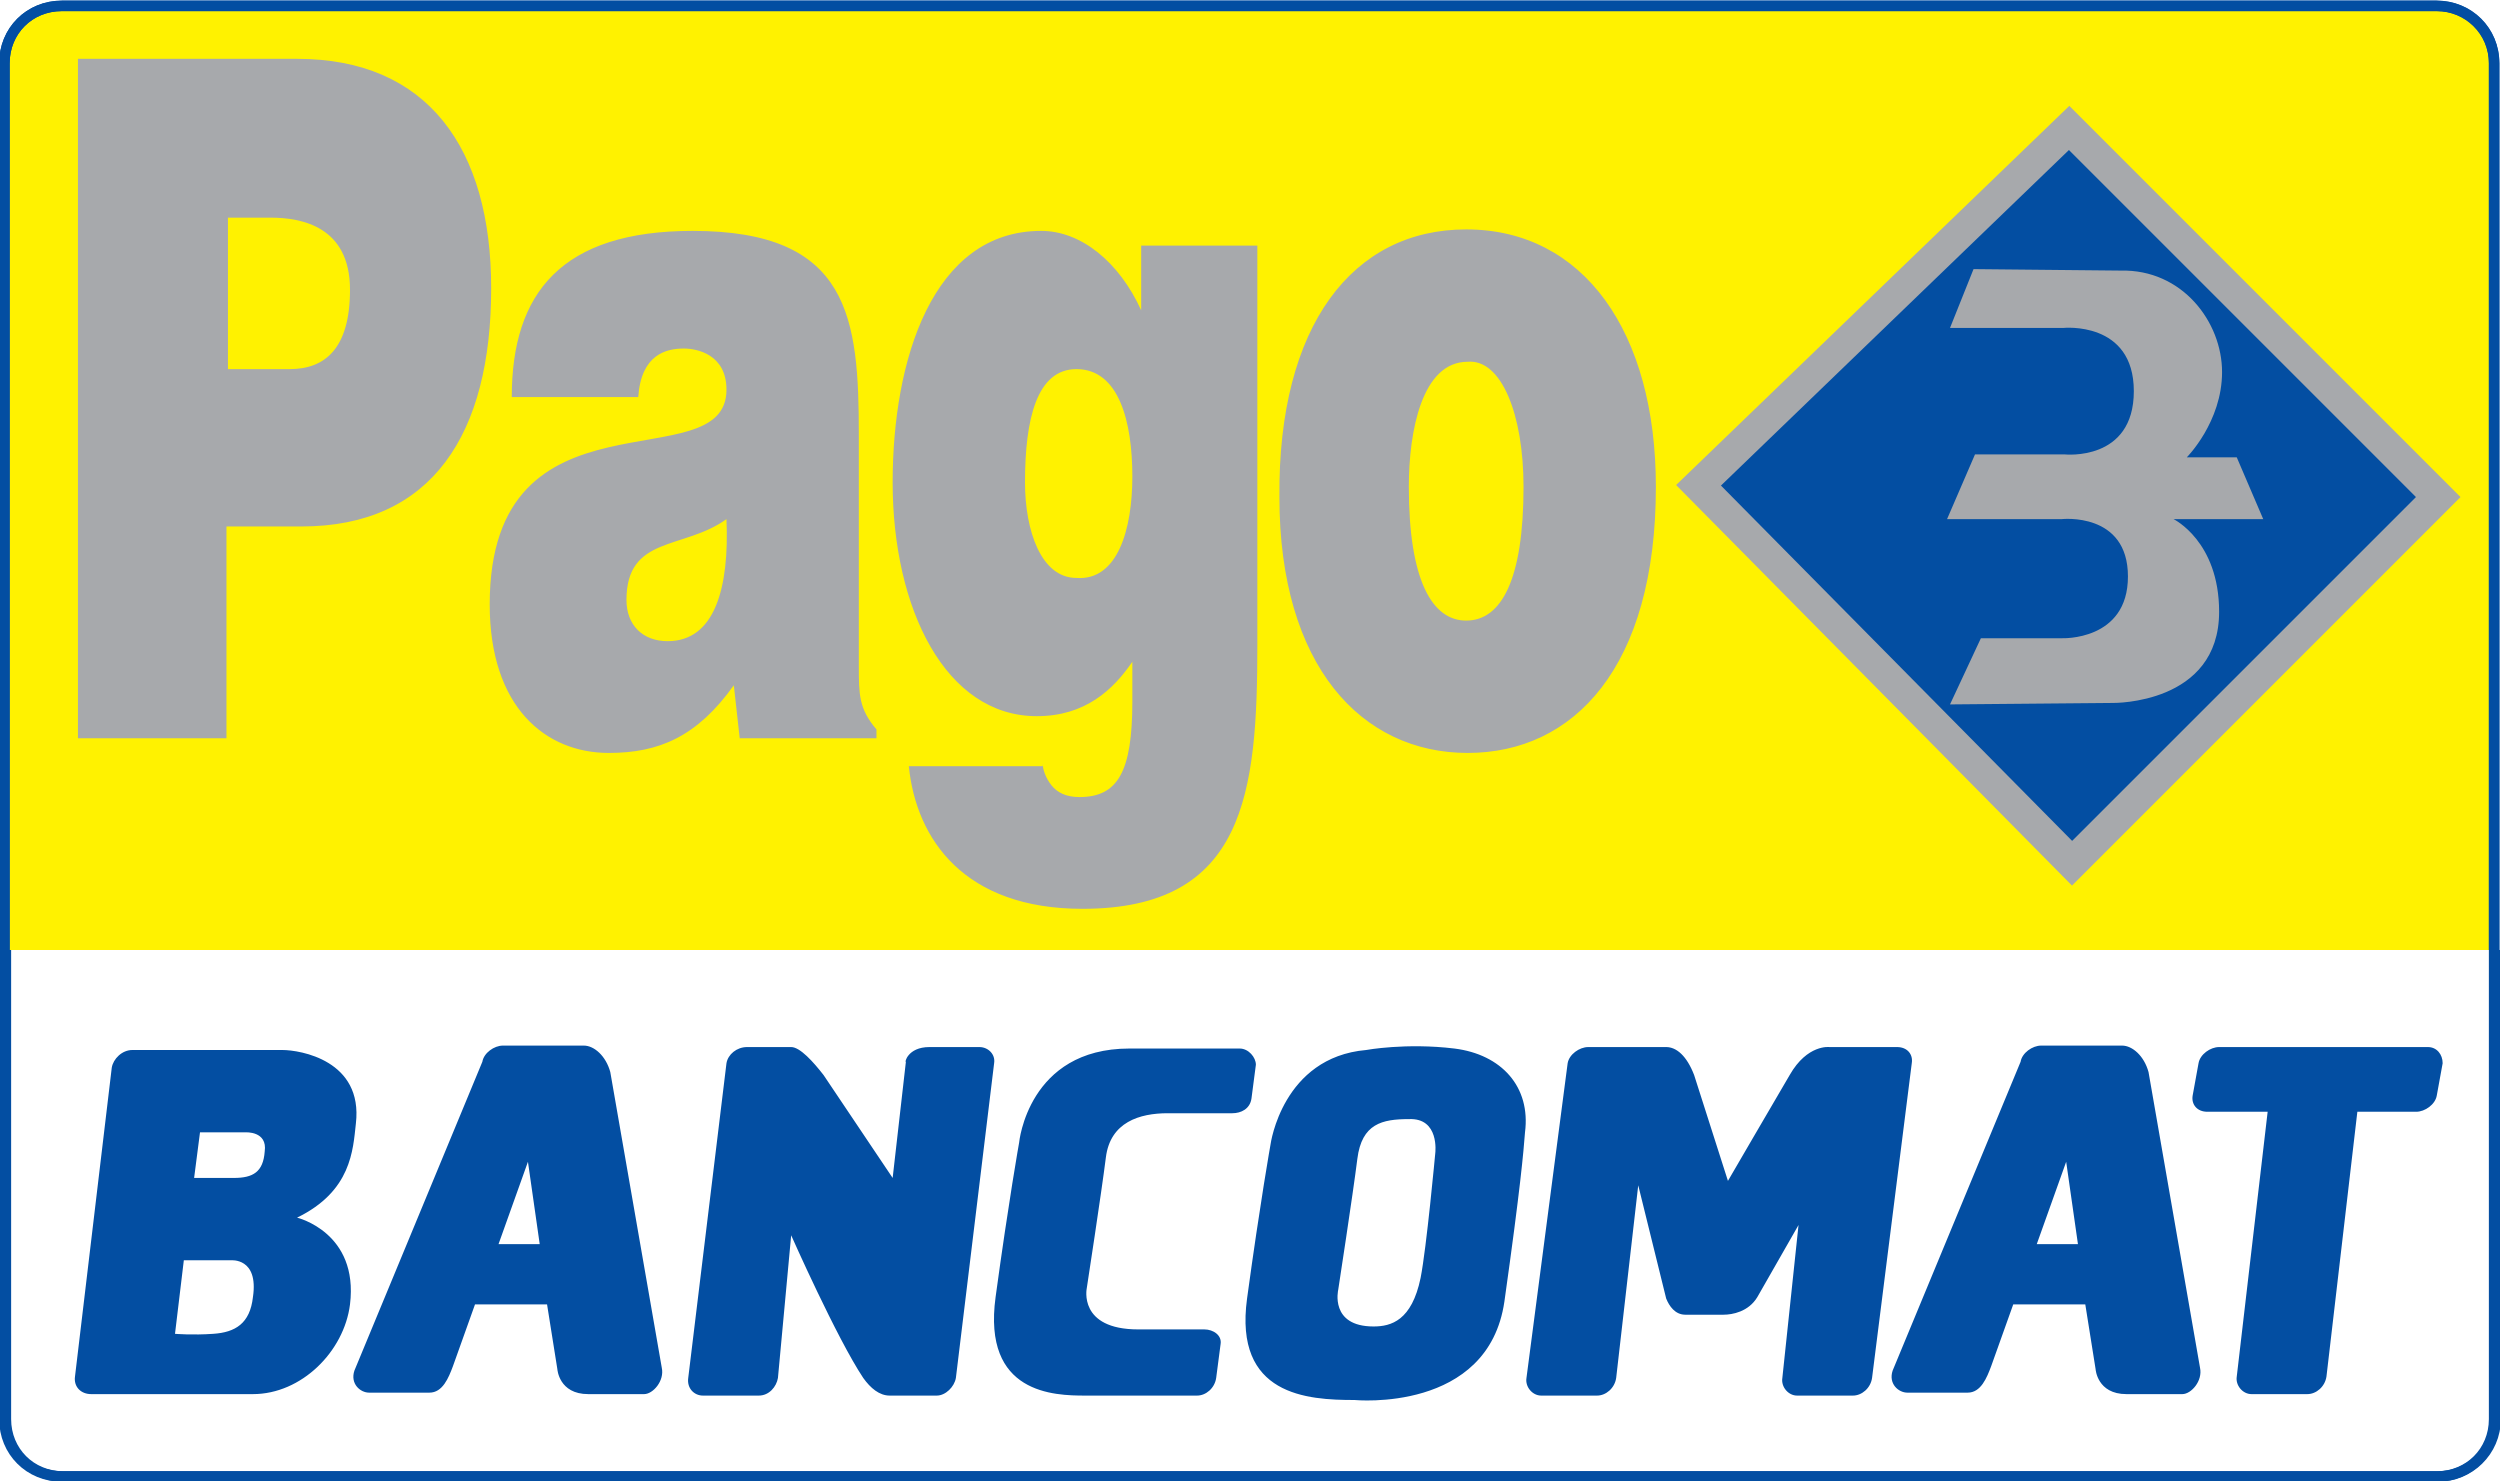
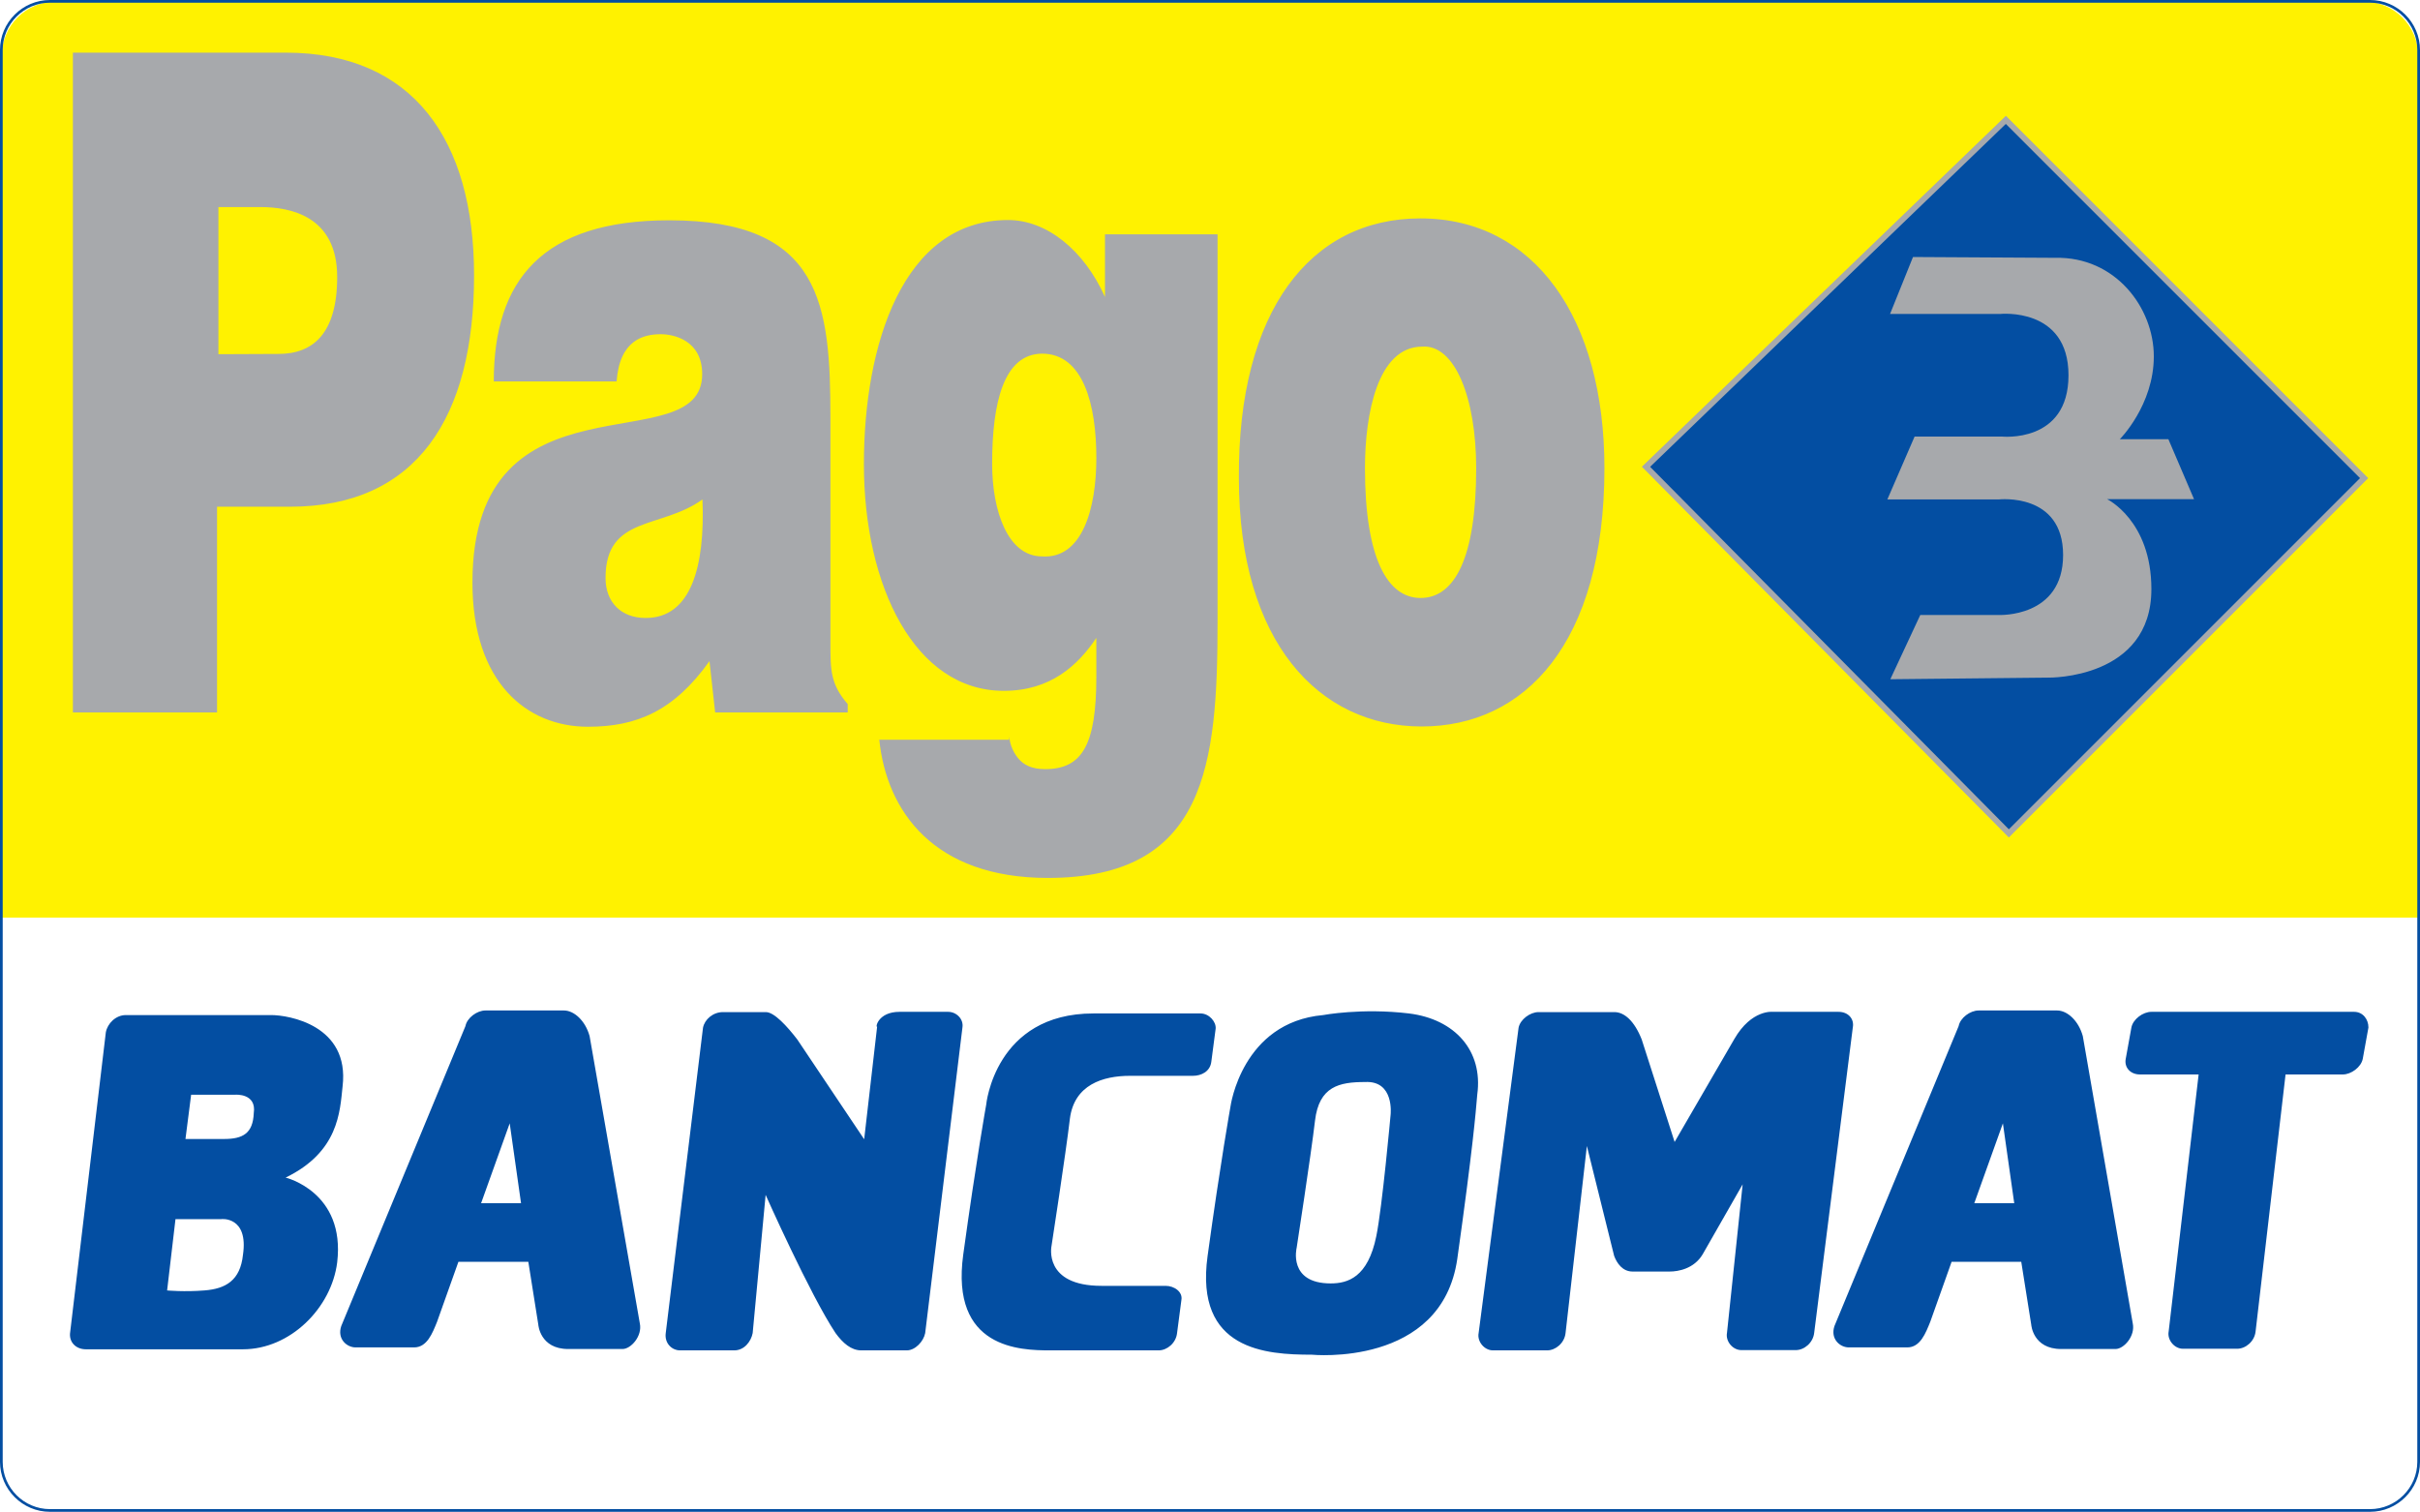
- <svg xmlns="http://www.w3.org/2000/svg" viewBox="0 0 170 100.7" enable-background="new 0 0 170 100.7">
-   <g>
-     <g>
-       <path fill="none" stroke="#034EA2" stroke-width=".714" stroke-miterlimit="2.613" d="M.4 64.6v31.9c0 2.2 1.7 3.9 3.9 3.9h161.5c2.1 0 3.9-1.7 3.9-3.9V64.6" />
-       <path fill="#FFF200" d="M169.6 64.6V4.3c0-2.2-1.7-3.9-3.9-3.9H4.2C2 .4.3 2.1.3 4.3v60.3h169.3z" />
-       <path fill="none" stroke="#034EA2" stroke-width=".714" stroke-miterlimit="2.613" d="M169.6 64.6V4.3c0-2.2-1.7-3.9-3.9-3.9H4.2C2 .4.3 2.1.3 4.3v60.3" />
-       <path fill="#034EA2" d="M115.5 33l25.2-24.3 25.1 25.1-24.9 24.9L115.5 33z" />
-       <path fill="none" stroke="#A7A9AC" stroke-width="2.143" stroke-miterlimit="2.613" d="M115.5 33l25.2-24.3 25.1 25.1-24.9 24.9L115.5 33z" />
-       <path fill="#A7A9AC" d="M134.2 18.3l-1.6 4h7.7s4.8-.5 4.8 4.3-4.7 4.3-4.7 4.3h-6.1l-1.9 4.4h7.8s4.5-.5 4.5 3.9-4.5 4.2-4.5 4.2h-5.5l-2.1 4.5 11.1-.1s7.2.1 7.2-6.2c0-4.8-3.1-6.3-3.1-6.3h6.1l-1.8-4.2h-3.4s2.4-2.4 2.4-5.8-2.7-7-6.9-6.9l-10-.1zM19.7 25.1c2.4 0 4.1-1.4 4.1-5.4 0-4.3-3.3-4.9-5.4-4.9h-2.9v10.3h4.2zM5.3 50.2V4h14.9c8.9 0 13.2 6.1 13.2 15.6 0 9.9-4 16.2-12.9 16.2h-5.1v14.4H5.3zM49.4 35.3c-2.9 2.1-6.8 1.1-6.8 5.5 0 1.7 1.1 2.8 2.8 2.8 3.2 0 4.2-3.6 4-8.3zm.9 14.9l-.4-3.6c-2.5 3.5-5.1 4.6-8.5 4.6-4.3 0-8.1-3.1-8.1-10.1 0-15.3 16.1-8.3 16.1-14.6 0-2.4-2-2.8-2.9-2.8-1.2 0-2.9.4-3.1 3.3h-8.6c0-7.1 3.4-11.3 12.3-11.3 10.7 0 11.3 5.9 11.3 13.9v15.7c0 1.9 0 2.9 1.2 4.3v.6h-9.3zM69.7 32.8c0 3.3 1.1 6.5 3.5 6.5 2.8.2 3.8-3.3 3.8-6.9 0-3.7-.9-7.3-3.8-7.3-2.7 0-3.5 3.4-3.5 7.7zm1.2 19.1c0 .4.2 1 .6 1.5.4.5 1 .8 1.9.8 2.6 0 3.6-1.7 3.6-6.5V45c-1.3 1.9-3.2 3.7-6.5 3.7-6.2 0-9.8-7.3-9.8-15.9 0-8.3 2.7-17.1 10.1-17.1 2.7 0 5.3 2.1 6.8 5.4v-4.4h7.9v27.1c0 10.1-.8 18-11.9 18-8 0-11.3-4.7-11.8-9.7h9.1v-.2zM95.8 33.1c0 6.4 1.6 9.1 3.9 9.1 2.4 0 3.9-2.8 3.9-9.1 0-4.9-1.5-8.7-3.8-8.5-3.1 0-4 4.7-4 8.5zm3.9-17.5c8 0 12.9 7 12.9 17.5 0 12.3-5.6 18.1-12.8 18.1-7.2 0-12.8-5.9-12.8-17.4-.1-11.7 5-18.2 12.7-18.2z" />
-       <path fill="none" stroke="#034EA2" stroke-width=".714" stroke-miterlimit="2.613" d="M169.6 96.5c0 2.2-1.7 3.9-3.9 3.9H4.2C2 100.4.3 98.7.3 96.5V4.3C.3 2.1 2 .4 4.2.4h161.5c2.1 0 3.9 1.7 3.9 3.9v92.2z" />
-       <path fill="#034EA2" d="M165.1 71.2h-14.2c-.6 0-1.3.5-1.4 1.1l-.4 2.2c-.1.6.3 1.1 1 1.1h4.1l-2.1 18c-.1.6.4 1.2 1 1.2h3.8c.6 0 1.2-.5 1.3-1.2l2.1-18h4c.6 0 1.3-.5 1.4-1.1l.4-2.2c0-.6-.4-1.1-1-1.1zM117.5 80.3l-2.3-7.2c-.5-1.3-1.2-1.9-1.9-1.9H108c-.6 0-1.3.5-1.4 1.1l-2.8 21.4c-.1.6.4 1.2 1 1.2h3.8c.6 0 1.2-.5 1.3-1.2l1.5-13.1 1.9 7.7c.2.5.6 1.1 1.3 1.1h2.6c.6 0 1.7-.2 2.3-1.2l2.8-4.9-1.1 10.4c-.1.6.4 1.2 1 1.2h3.8c.6 0 1.2-.5 1.3-1.2l2.7-21.4c.1-.6-.3-1.1-1-1.1h-4.6s-1.5-.2-2.7 1.9c-1 1.7-4.2 7.2-4.2 7.2zM63.2 71.2h3.4c.6 0 1.1.5 1 1.1L65 93.7c-.1.6-.7 1.2-1.3 1.2h-3.2c-.7 0-1.3-.5-1.8-1.2-1.8-2.7-4.9-9.7-4.9-9.7l-.9 9.7c-.1.6-.6 1.2-1.3 1.2h-3.8c-.6 0-1.1-.5-1-1.2l2.6-21.4c.1-.6.7-1.1 1.4-1.1h3c.6 0 1.5 1 2.2 1.9l4.7 7 .9-7.9c-.1.1.1-1 1.6-1zM33.9 84.6l2-5.6.8 5.6h-2.8zm7.6-11.7c-.3-1.1-1.1-1.8-1.8-1.8h-5.5c-.6 0-1.3.5-1.4 1.1l-8.7 21c-.3.9.4 1.5 1 1.5h4.1c.9 0 1.3-1 1.6-1.8l1.5-4.2h4.9l.7 4.4s.1 1.7 2.1 1.7h3.8c.6 0 1.4-.9 1.2-1.8l-3.5-20.1zM138.5 84.6l2-5.6.8 5.6h-2.8zm7.6-11.7c-.3-1.1-1.1-1.8-1.8-1.8h-5.5c-.6 0-1.3.5-1.4 1.1l-8.7 21c-.3.9.4 1.5 1 1.5h4.1c.9 0 1.3-1 1.6-1.8l1.5-4.2h4.9l.7 4.4s.1 1.7 2.1 1.7h3.8c.6 0 1.4-.9 1.2-1.8l-3.5-20.1zM84.3 71.3h-7.5c-6.9 0-7.5 6.4-7.5 6.4s-.7 3.9-1.6 10.5c-.9 6.6 4 6.7 6.1 6.7h7.6c.6 0 1.2-.5 1.3-1.2l.3-2.3c.1-.6-.5-1-1.1-1h-4.5c-4.1 0-3.5-2.8-3.5-2.8s1-6.5 1.3-8.9c.3-2.4 2.3-3 4.2-3h4.4c.6 0 1.2-.3 1.3-1l.3-2.3c0-.5-.5-1.1-1.1-1.1zM97.6 78.4s-.6 6.5-1 8.5c-.6 2.9-2 3.3-3.2 3.3-3 0-2.4-2.5-2.4-2.5s1-6.5 1.3-8.9c.3-2.4 1.7-2.7 3.5-2.7 2.1-.1 1.8 2.3 1.8 2.3zm1.3-7.1c-3.3-.4-6 .1-6 .1-5.7.5-6.5 6.4-6.5 6.4s-.7 3.9-1.6 10.5c-.9 6.6 4.1 6.9 7.3 6.9 0 0 9.1.9 10.2-6.7 1.1-7.8 1.3-10.2 1.4-11.5.4-3.1-1.6-5.3-4.8-5.7zM15.9 80.1h-2.7l.4-3.1h3.1s1.5-.1 1.3 1.3c-.1 1.4-.8 1.8-2.1 1.8zm1.3 8.1c-.2 1.8-1.2 2.4-2.7 2.5-1.4.1-2.6 0-2.6 0l.6-5h3.2s1.9-.2 1.5 2.5zm3-5.4c3.7-1.8 3.8-4.6 4-6.4.5-4.3-3.8-5-5-5H9c-.7 0-1.3.6-1.4 1.2l-2.5 21c-.1.7.4 1.2 1.1 1.2h11c3.3 0 6.2-2.9 6.6-6.1.6-4.9-3.6-5.9-3.6-5.9z" />
-     </g>
-   </g>
+ <svg xmlns="http://www.w3.org/2000/svg" viewBox="14.3 17 896.4 560" enable-background="new 14.3 17 896.4 560">
+   <path fill="#FFF200" d="M910.1 356.9V38.1c0-11.6-9-20.6-20.6-20.6h-854c-11.7 0-20.6 9-20.6 20.6v318.8h895.2z" />
+   <path class="img-cards" fill="#034EA2" d="M624 189.9L757.3 61.4 890 194.1 758.4 325.7z" />
+   <path fill="none" stroke="#A7A9AC" stroke-width="2.143" stroke-miterlimit="2.613" d="M624 189.9L757.3 61.4 890 194.1 758.4 325.7z" />
+   <path fill="#A7A9AC" d="M722.9 112.2l-8.5 21.1h40.7s25.4-2.7 25.4 22.7-24.8 22.7-24.8 22.7h-32.2L713.4 202h41.3s23.8-2.7 23.8 20.6-23.8 22.2-23.8 22.2h-29.1l-11.1 23.8 58.7-.6s38 .6 38-32.8c0-25.4-16.4-33.3-16.4-33.3H827l-9.5-22.2h-18s12.6-12.6 12.6-30.7-14.3-37-36.5-36.5l-52.7-.3zM117.5 148.1c12.6 0 21.7-7.4 21.7-28.5 0-22.7-17.5-25.9-28.5-25.9H95.2v54.5l22.3-.1zM41.3 280.9V36.5h78.8c47.1 0 69.8 32.2 69.8 82.5 0 52.4-21.1 85.7-68.2 85.7h-27v76.2H41.3zM274.5 202c-15.3 11.1-35.9 5.8-35.9 29.1 0 9 5.8 14.8 14.8 14.8 16.9.1 22.1-19.1 21.1-43.9zm4.7 78.9l-2.1-19c-13.2 18.5-27 24.3-45 24.3-22.7 0-42.8-16.4-42.8-53.4 0-80.9 85.1-43.9 85.1-77.2 0-12.6-10.6-14.8-15.3-14.8-6.4 0-15.3 2.1-16.4 17.5h-45.5c0-37.6 18-59.7 65-59.7 56.6 0 59.7 31.2 59.7 73.5v83c0 10.1 0 15.3 6.4 22.7v3.1h-49.1zM381.8 188.8c0 17.5 5.8 34.3 18.5 34.3 14.8 1 20.1-17.5 20.1-36.5 0-19.6-4.8-38.6-20.1-38.6-14.2.1-18.5 18.1-18.5 40.8zm6.4 101c0 2.1 1 5.3 3.1 7.9 2.1 2.7 5.3 4.2 10.1 4.2 13.8 0 19-9 19-34.3v-14.3c-6.8 10.1-16.9 19.6-34.3 19.6-32.8 0-51.8-38.6-51.8-84 0-43.9 14.3-90.4 53.4-90.4 14.3 0 28.1 11.1 35.9 28.5v-23.2h41.7V247c0 53.4-4.2 95.2-62.9 95.2-42.3 0-59.7-24.8-62.4-51.2h48.1l.1-1.2zM519.9 190.4c0 33.8 8.5 48.1 20.6 48.1 12.6 0 20.6-14.8 20.6-48.1 0-25.9-7.9-46-20.1-45-16.4.1-21.1 24.9-21.1 45zm20.5-92.5c42.3 0 68.2 37 68.2 92.5 0 65-29.6 95.7-67.7 95.7-38 0-67.7-31.2-67.7-92-.4-61.9 26.5-96.2 67.2-96.2z" />
+   <path fill="#034EA2" d="M886.3 391.8h-75.1c-3.1 0-6.8 2.7-7.4 5.8l-2.1 11.6c-.6 3.1 1.6 5.8 5.3 5.8h21.7l-11.1 95.2c-.6 3.1 2.1 6.4 5.3 6.4H843c3.1 0 6.4-2.7 6.8-6.4l11.1-95.2h21.2c3.1 0 6.8-2.7 7.4-5.8l2.1-11.6c0-3.1-2.1-5.8-5.3-5.8zM634.6 440l-12.2-38c-2.7-6.8-6.4-10.1-10.1-10.1h-28.1c-3.1 0-6.8 2.7-7.4 5.8L562 510.8c-.6 3.1 2.1 6.4 5.3 6.4h20.1c3.1 0 6.4-2.7 6.8-6.4l7.9-69.3 10.1 40.7c1 2.7 3.1 5.8 6.8 5.8h13.8c3.1 0 9-1 12.2-6.4l14.8-25.9-5.8 55c-.6 3.1 2.1 6.4 5.3 6.4h20.2c3.1 0 6.4-2.7 6.8-6.4l14.3-113.1c.6-3.1-1.6-5.8-5.3-5.8H671s-7.9-1-14.3 10.1c-5.2 9-22.1 38.1-22.1 38.1zM347.5 391.8h18c3.1 0 5.8 2.7 5.3 5.8L357 510.8c-.6 3.1-3.7 6.4-6.8 6.4h-16.9c-3.7 0-6.8-2.7-9.5-6.4-9.5-14.3-25.9-51.2-25.9-51.2l-4.8 51.2c-.6 3.1-3.1 6.4-6.8 6.4h-20.1c-3.1 0-5.8-2.7-5.3-6.4l13.8-113.1c.6-3.1 3.7-5.8 7.4-5.8H298c3.1 0 7.9 5.3 11.6 10.1l24.8 37 4.8-41.7c-.7.4.3-5.5 8.3-5.5zM192.5 462.7l10.6-29.6 4.2 29.6h-14.8zm40.2-61.9c-1.6-5.8-5.8-9.5-9.5-9.5h-29.1c-3.1 0-6.8 2.7-7.4 5.8l-46 111.1c-1.6 4.8 2.1 7.9 5.3 7.9h21.7c4.8 0 6.8-5.3 8.5-9.5l7.9-22.2H210l3.7 23.3s.6 9 11.1 9h20.1c3.1 0 7.4-4.8 6.4-9.5l-18.6-106.4zM745.6 462.7l10.6-29.6 4.2 29.6h-14.8zm40.2-61.9c-1.6-5.8-5.8-9.5-9.5-9.5h-29.1c-3.1 0-6.8 2.7-7.4 5.8l-46 111.1c-1.6 4.8 2.1 7.9 5.3 7.9h21.7c4.8 0 6.8-5.3 8.5-9.5l7.9-22.2H763l3.7 23.3s.6 9 11.1 9h20.1c3.1 0 7.4-4.8 6.4-9.5l-18.5-106.4zM459 392.4h-39.7c-36.5 0-39.7 33.8-39.7 33.8s-3.7 20.6-8.5 55.5 21.1 35.5 32.2 35.5h40.2c3.1 0 6.4-2.7 6.8-6.4l1.6-12.2c.6-3.1-2.7-5.3-5.8-5.3h-23.8c-21.7 0-18.5-14.8-18.5-14.8s5.3-34.3 6.8-47.1c1.6-12.6 12.2-15.9 22.3-15.9h23.3c3.1 0 6.4-1.6 6.8-5.3l1.6-12.2c.2-2.5-2.4-5.6-5.6-5.6zM529.4 429.9s-3.1 34.3-5.3 45c-3.1 15.3-10.6 17.5-16.9 17.5-15.9 0-12.6-13.2-12.6-13.2s5.3-34.3 6.8-47.1c1.5-12.7 9-14.3 18.5-14.3 11-.6 9.5 12.1 9.5 12.1zm6.8-37.5c-17.5-2.1-31.8.6-31.8.6-30.1 2.7-34.3 33.8-34.3 33.8s-3.7 20.6-8.5 55.5 21.7 36.5 38.6 36.5c0 0 48.1 4.8 53.9-35.5 5.8-41.3 6.8-53.9 7.4-60.9 2.2-16.2-8.3-27.9-25.3-30zM97.3 438.9H83l2.1-16.4h16.4s7.9-.6 6.8 6.8c-.3 7.5-4 9.6-11 9.6zm7 42.9c-1 9.5-6.4 12.6-14.3 13.2-7.4.6-13.8 0-13.8 0l3.1-26.4h16.9c.1-.1 10.2-1.1 8.1 13.2zm15.8-28.6c19.6-9.5 20.1-24.3 21.1-33.8 2.7-22.7-20.1-26.4-26.4-26.4H60.9c-3.7 0-6.8 3.1-7.4 6.4l-13.2 111c-.6 3.7 2.1 6.4 5.8 6.4h58.2c17.5 0 32.8-15.3 34.9-32.2 3.1-26.1-19.1-31.4-19.1-31.4z" />
+   <path fill="none" stroke="#034EA2" stroke-miterlimit="2.613" d="M14.8 558.5c0 9.9 8.1 18 18 18h859.4c9.9 0 18-8.1 18-18v-523c0-9.9-8.1-18-18-18H32.8c-9.9 0-18 8.1-18 18v523z" />
</svg>
